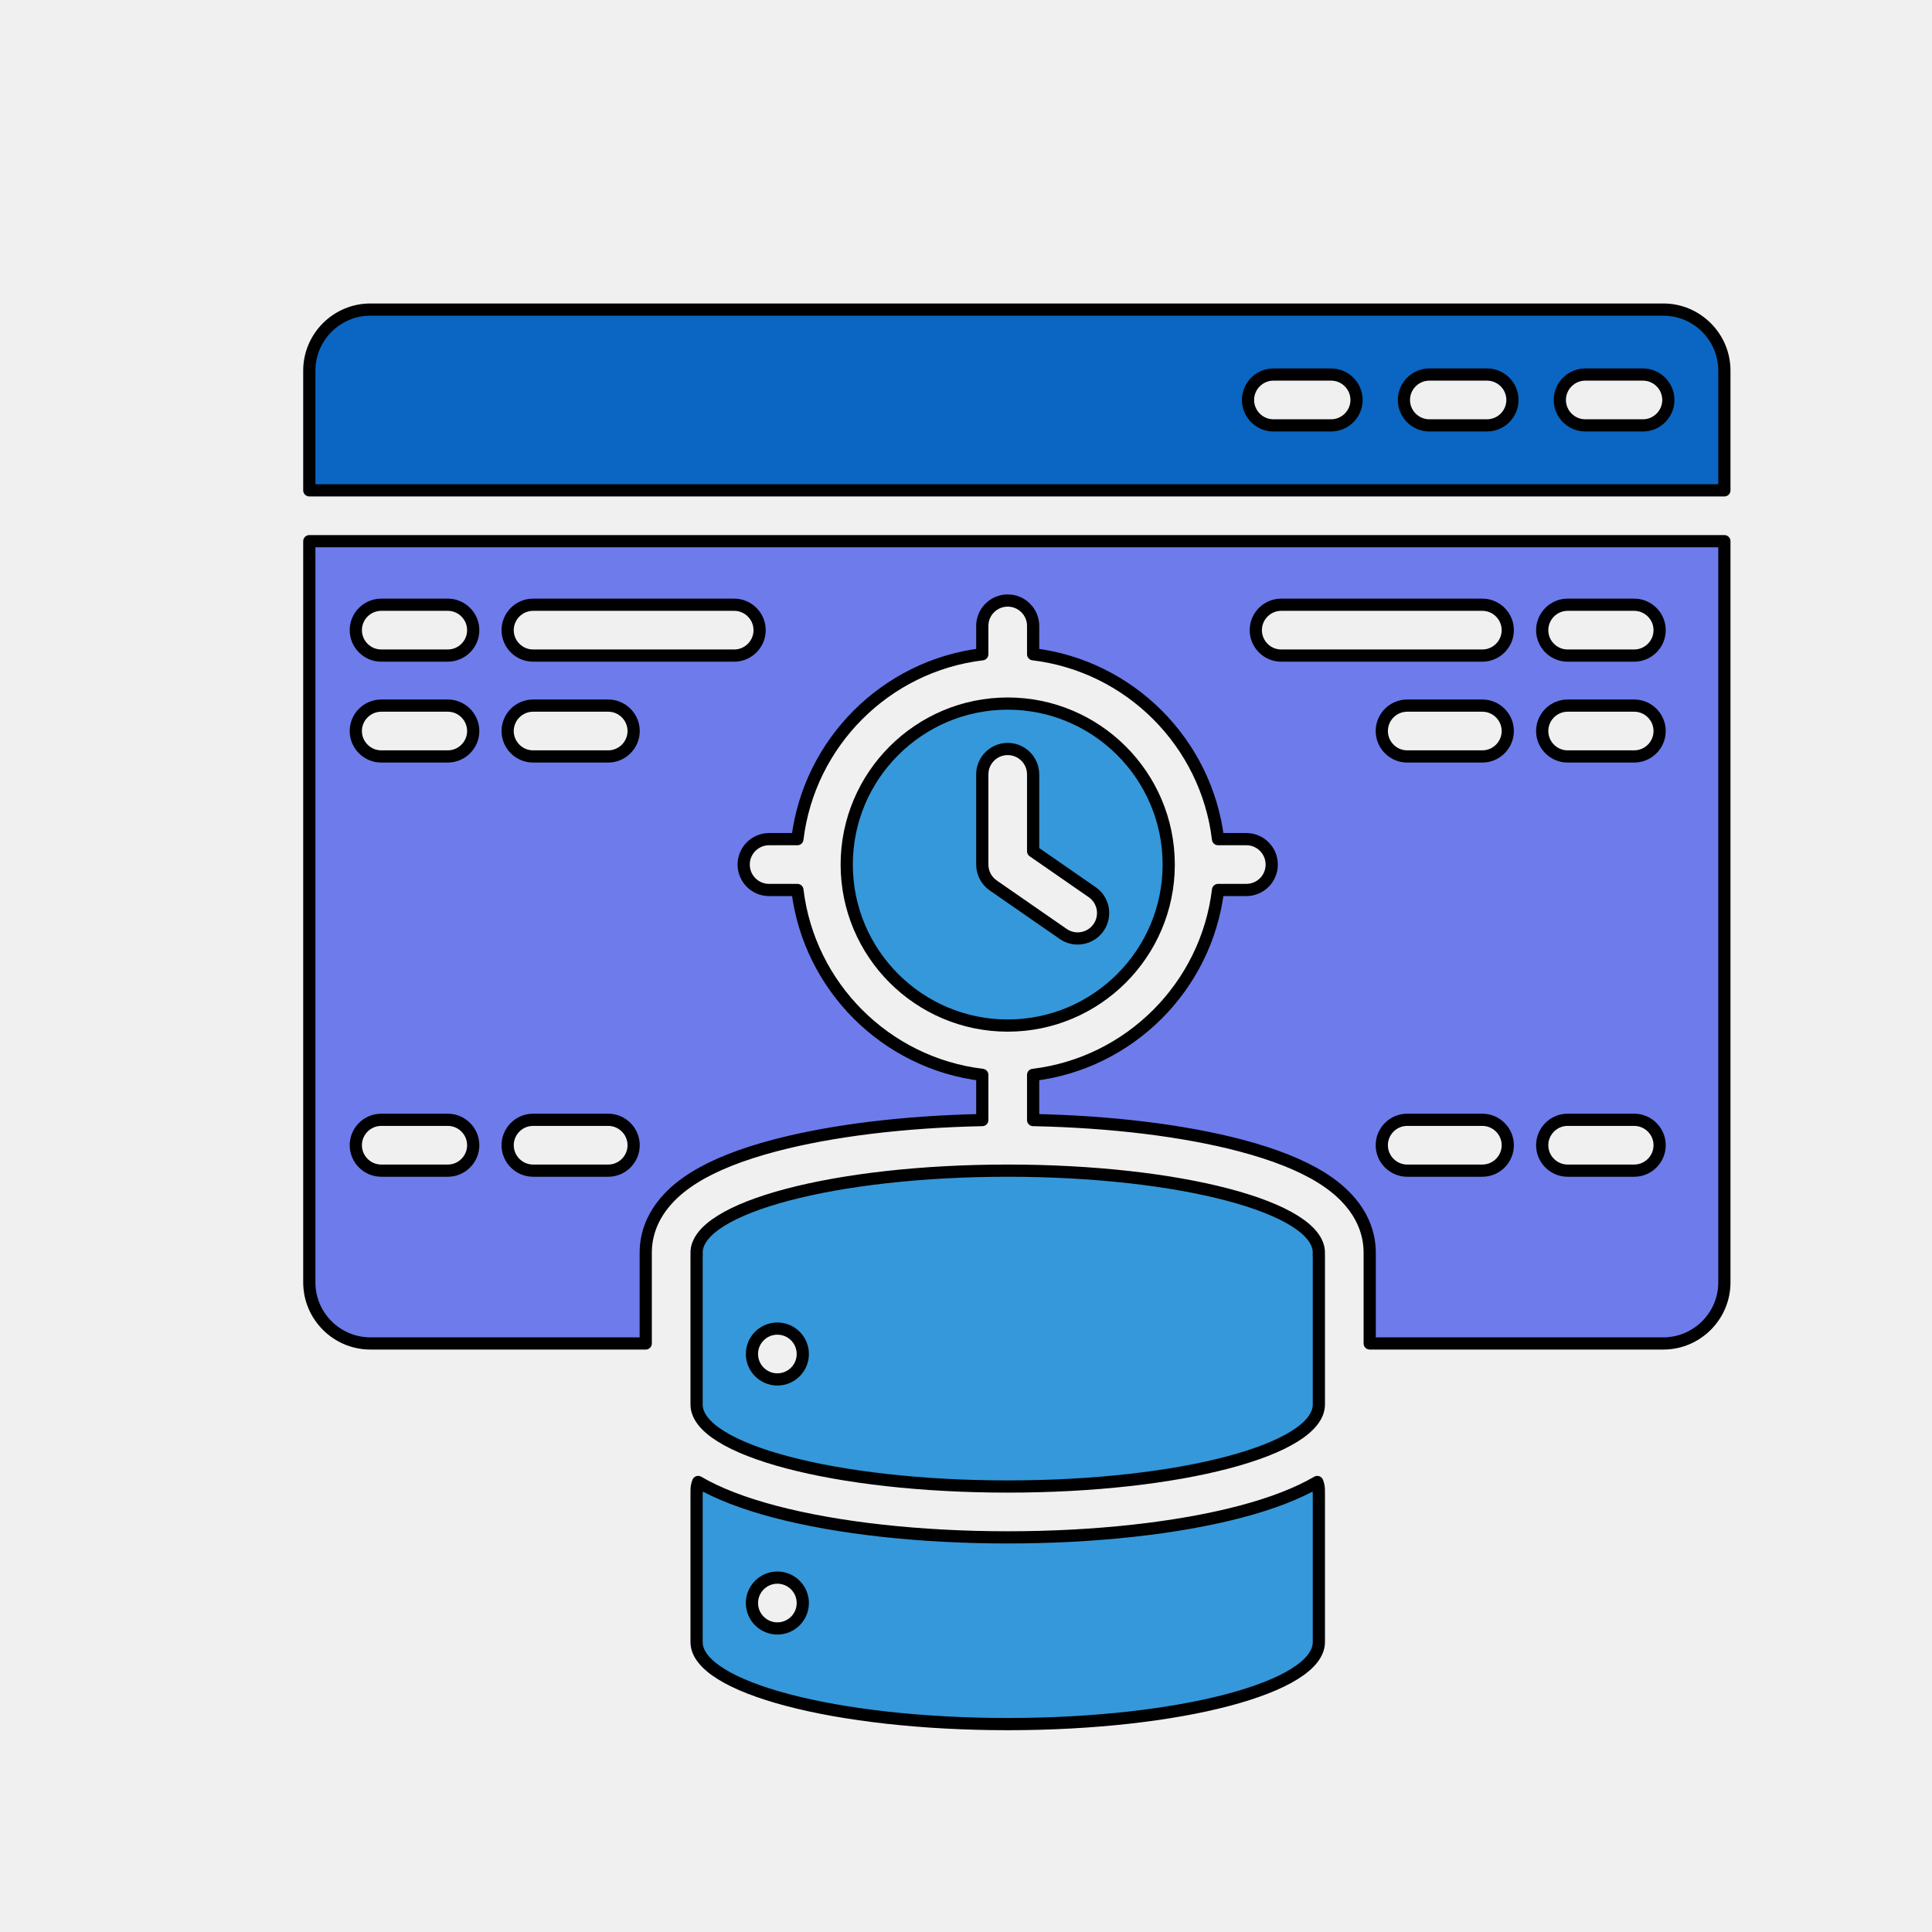
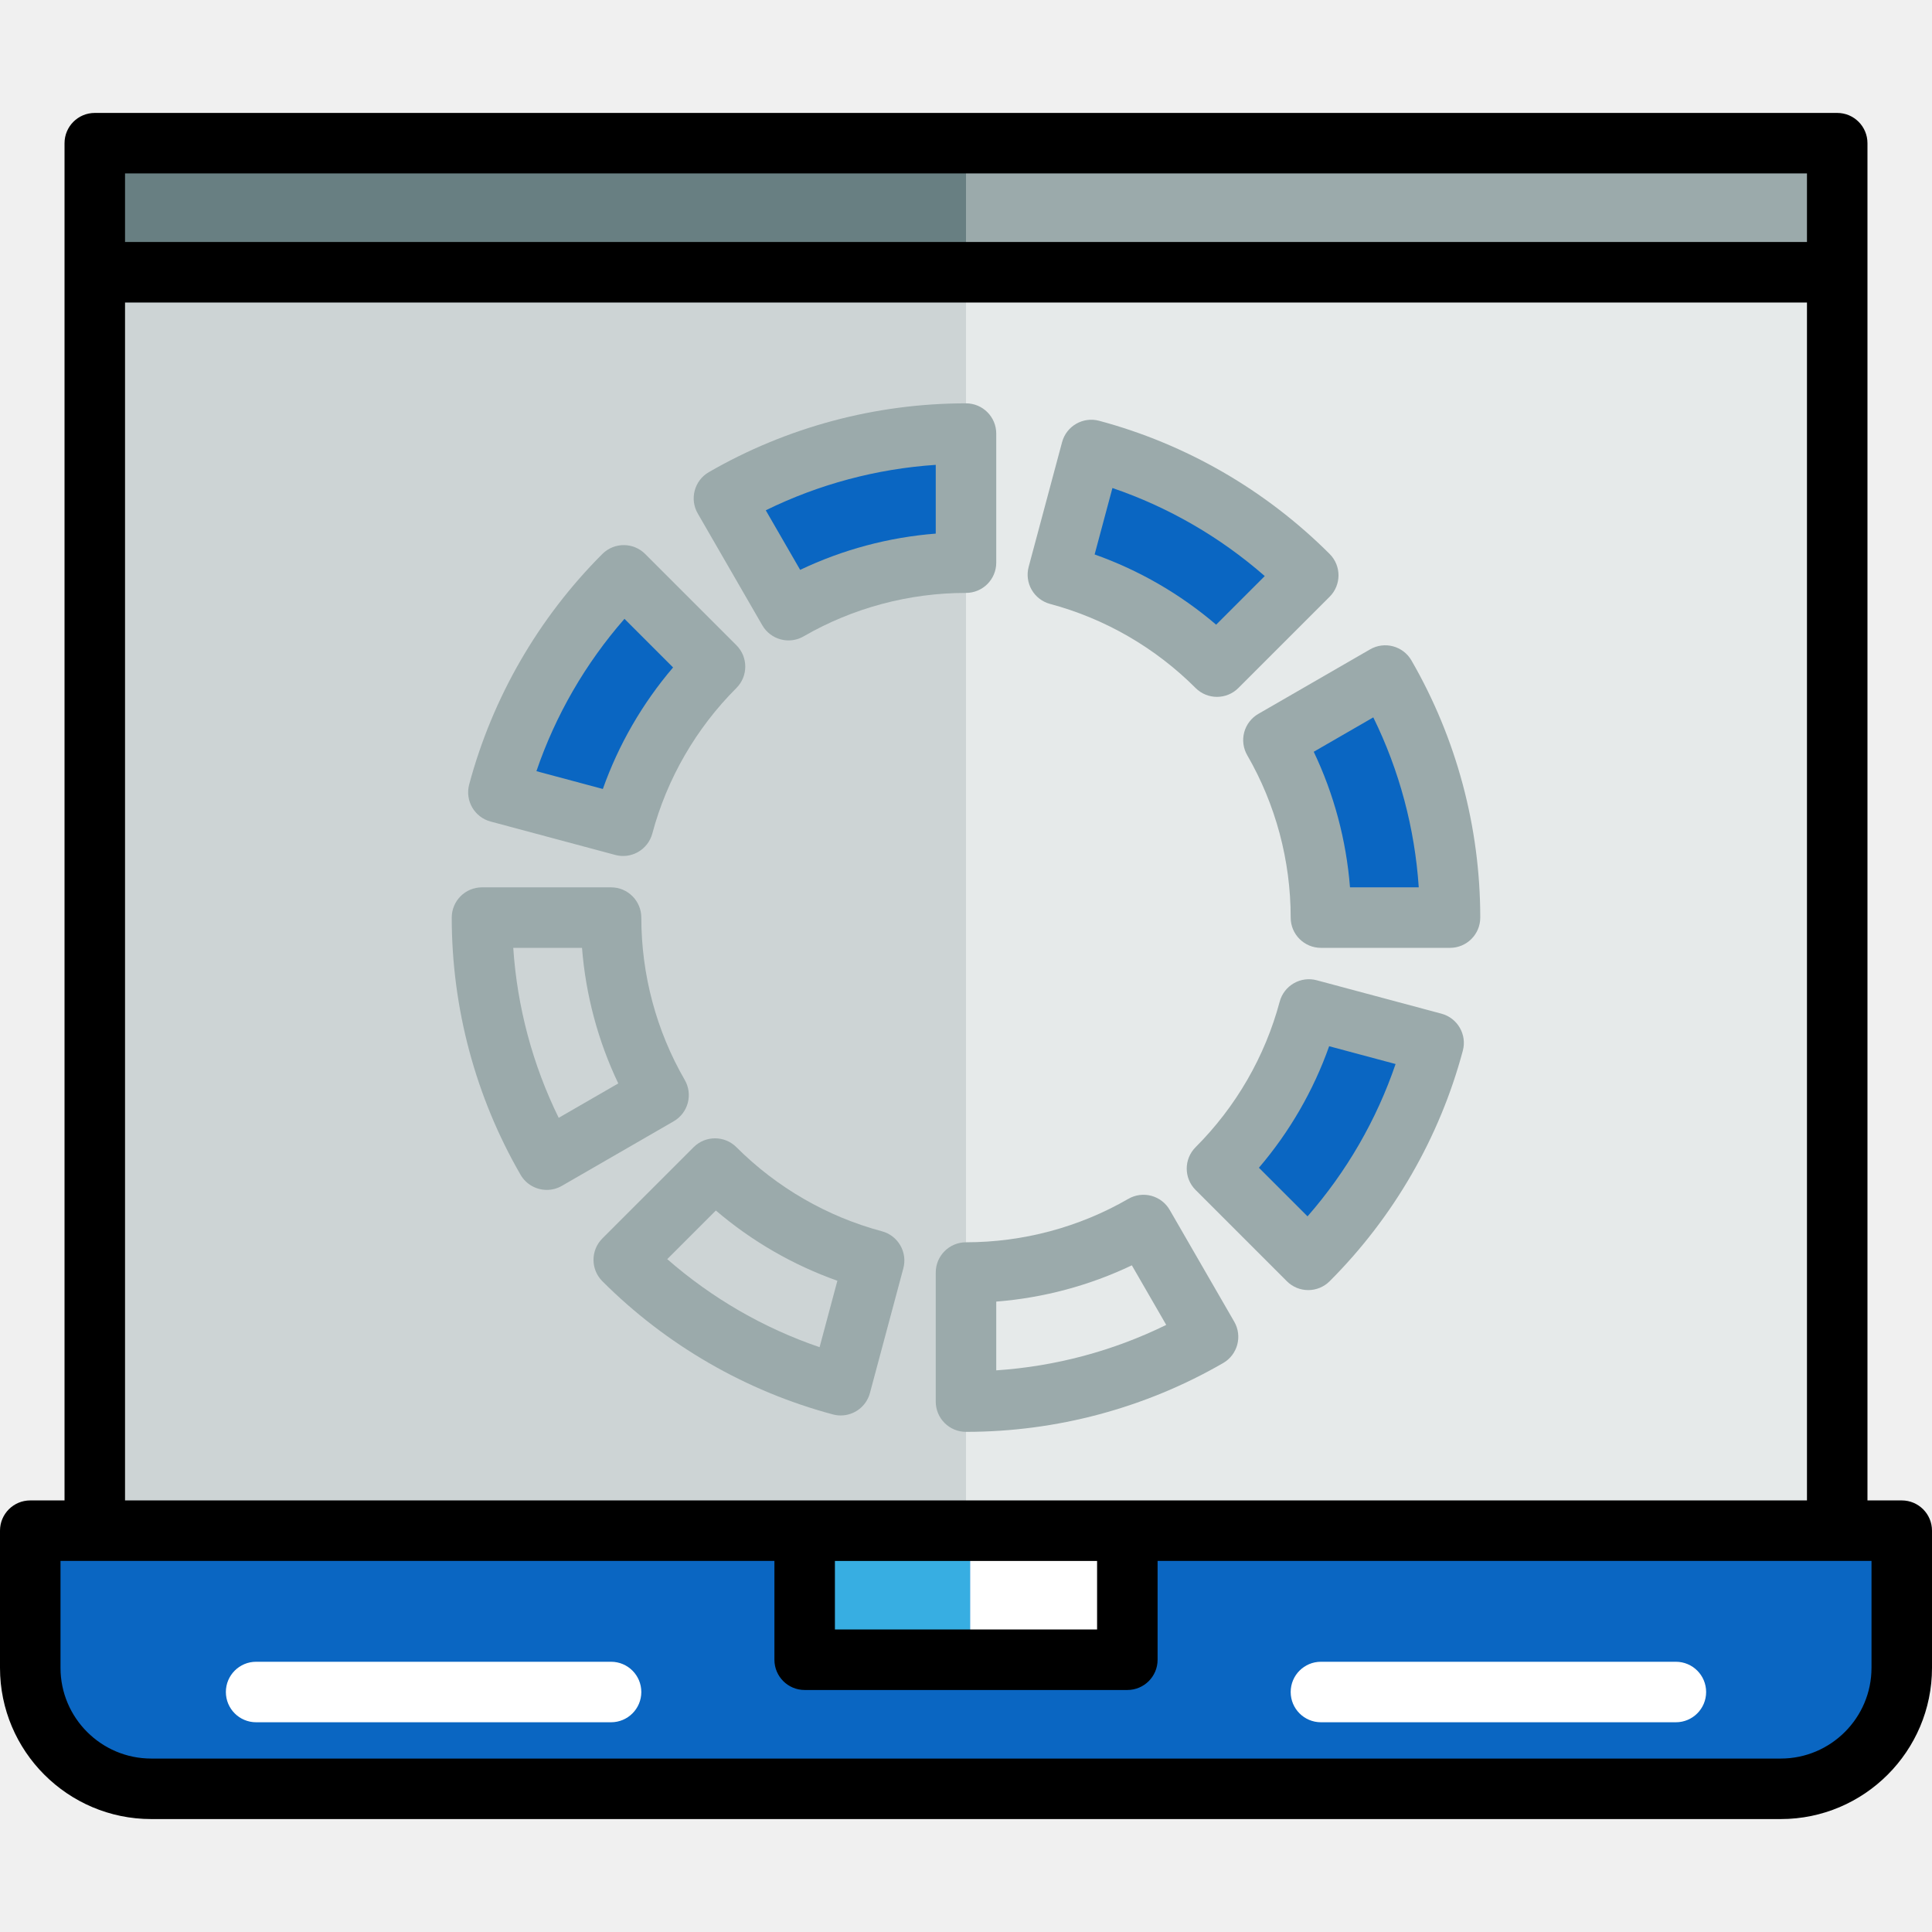
- <svg xmlns="http://www.w3.org/2000/svg" viewBox="0 0 950 950" fill="none">
+ <svg xmlns="http://www.w3.org/2000/svg" viewBox="0 0 512 512" style="enable-background:new 0 0 512 512;" xml:space="preserve">
+   <rect x="25.119" y="37.946" style="fill:#E6EAEA;" width="461.762" height="393.353" />
+   <rect x="25.119" y="37.946" style="fill:#CDD4D5;" width="230.881" height="393.353" />
+   <rect x="25.119" y="37.946" style="fill:#9BAAAB;" width="461.762" height="34.205" />
+   <rect x="25.119" y="37.946" style="fill:#687F82;" width="230.881" height="34.205" />
  <g>
-     <path d="M152.09,182.23v58.88h695.82v-58.88c0-16.5-13.5-30-30-30H182.09   C165.59,152.23,152.09,165.73,152.09,182.23z M767,196.67c0-6.88,5.62-12.5,12.5-12.5h28.37c3.43,0,6.56,1.4,8.83,3.67   c2.26,2.27,3.67,5.39,3.67,8.83c0,6.87-5.63,12.5-12.5,12.5H779.5c-3.44,0-6.56-1.41-8.83-3.67C768.4,203.23,767,200.11,767,196.67   z M690.33,196.67c0-6.88,5.63-12.5,12.5-12.5h28.37c3.44,0,6.56,1.4,8.83,3.67c2.27,2.27,3.67,5.39,3.67,8.83   c0,6.87-5.62,12.5-12.5,12.5h-28.37c-3.43,0-6.56-1.41-8.83-3.67C691.74,203.23,690.33,200.11,690.33,196.67z M613.67,196.67   c0-6.88,5.62-12.5,12.5-12.5h28.37c3.44,0,6.56,1.4,8.83,3.67c2.26,2.27,3.67,5.39,3.67,8.83c0,6.87-5.63,12.5-12.5,12.5h-28.37   c-3.44,0-6.57-1.41-8.83-3.67C615.08,203.23,613.67,200.11,613.67,196.67z" stroke="#000000" stroke-width="6" stroke-linejoin="round" style="fill:#0A66C2;" />
-     <path d="M495.51,575.63c-84.49,0-152.99,18.06-152.99,40.33c0,0.39,0.03,0.77,0.07,1.16h-0.07v73.49   c0,22.28,68.5,40.34,152.99,40.34c84.5,0,153-18.06,153-40.34v-73.49h-0.07c0.04-0.39,0.07-0.77,0.07-1.16   C648.51,593.69,580.01,575.63,495.51,575.63z M382.25,678.29c-6.9,0-12.5-5.6-12.5-12.5c0-6.91,5.6-12.5,12.5-12.5   s12.5,5.59,12.5,12.5C394.75,672.69,389.15,678.29,382.25,678.29z" stroke="#000000" stroke-width="6" stroke-linejoin="round" style="fill:#3498DB;" />
-     <path d="M647.74,728.72c-9.62,5.63-22.28,10.53-37.67,14.59c-30.92,8.15-71.6,12.64-114.56,12.64   c-42.95,0-83.63-4.49-114.55-12.64c-15.4-4.06-28.06-8.96-37.67-14.59c-0.51,1.34-0.77,2.69-0.77,4.07c0,0.38,0.03,0.77,0.07,1.15   h-0.07v73.5c0,22.27,68.5,40.33,152.99,40.33c84.5,0,153-18.06,153-40.33v-73.5h-0.07c0.04-0.38,0.07-0.77,0.07-1.15   C648.51,731.41,648.25,730.06,647.74,728.72z M382.25,800.74c-6.9,0-12.5-5.6-12.5-12.5c0-6.9,5.6-12.5,12.5-12.5   s12.5,5.6,12.5,12.5C394.75,795.14,389.15,800.74,382.25,800.74z" stroke="#000000" stroke-width="6" stroke-linejoin="round" style="fill:#3498DB;" />
-     <path d="M495.51,345.96c-43.65,0-79.16,35.51-79.16,79.16c0,43.66,35.51,79.17,79.16,79.17   c43.6,0,79.07-35.42,79.17-78.99c0-0.06-0.01-0.12-0.01-0.18s0.01-0.12,0.01-0.18C574.58,381.37,539.11,345.96,495.51,345.96z    M540.19,456.08c-2.42,3.5-6.32,5.38-10.28,5.38c-2.46,0-4.94-0.72-7.11-2.22l-34.41-23.84c-3.37-2.34-5.38-6.18-5.38-10.28v-44.33   c0-6.9,5.6-12.5,12.5-12.5c6.91,0,12.5,5.6,12.5,12.5v37.79l29.03,20.11C542.71,442.62,544.13,450.41,540.19,456.08z" stroke="#000000" stroke-width="6" stroke-linejoin="round" style="fill:#3498DB;" />
-     <path d="M152.09,630.6c0,16.5,13.5,30,30,30h135.43v-43.48c0-0.18,0-0.36,0.01-0.54   c-0.01-0.2-0.01-0.41-0.01-0.62c0-10.07,4.13-24.65,23.8-36.91c9.83-6.13,23.17-11.44,39.64-15.78   c27.9-7.36,63.76-11.73,102.05-12.51v-22.22c-47.46-5.71-85.21-43.45-90.91-90.92h-13.92c-6.9,0-12.5-5.59-12.5-12.5   c0-6.9,5.6-12.5,12.5-12.5h13.92c5.7-47.46,43.45-85.21,90.91-90.91v-13.92c0-6.9,5.6-12.5,12.5-12.5c6.91,0,12.5,5.6,12.5,12.5   v13.92c47.47,5.7,85.22,43.45,90.92,90.91h13.9c6.91,0,12.5,5.6,12.5,12.5c0,6.91-5.59,12.5-12.5,12.5h-13.9   c-5.7,47.47-43.45,85.21-90.92,90.92v22.22c38.3,0.78,74.16,5.15,102.06,12.51c16.47,4.34,29.81,9.65,39.64,15.78   c19.67,12.26,23.8,26.84,23.8,36.91c0,0.2,0,0.41-0.01,0.62c0.01,0.18,0.01,0.36,0.01,0.54v43.48h144.4c16.5,0,30-13.5,30-30   V266.11H152.09V630.6z M737.73,571.96c-2.27,2.26-5.39,3.67-8.83,3.67h-36.95c-6.88,0-12.5-5.63-12.5-12.5   c0-3.44,1.41-6.56,3.67-8.83c2.26-2.27,5.39-3.67,8.83-3.67h36.95c6.87,0,12.5,5.62,12.5,12.5   C741.4,566.57,739.99,569.69,737.73,571.96z M737.73,368.29c-2.27,2.26-5.39,3.67-8.83,3.67h-36.95c-6.88,0-12.5-5.63-12.5-12.5   c0-3.44,1.41-6.57,3.67-8.83c2.26-2.26,5.39-3.67,8.83-3.67h36.95c6.87,0,12.5,5.62,12.5,12.5   C741.4,362.89,739.99,366.02,737.73,368.29z M762,301.03c2.26-2.26,5.39-3.67,8.83-3.67h32.74c6.87,0,12.5,5.63,12.5,12.5   c0,3.44-1.41,6.57-3.67,8.83c-2.27,2.26-5.4,3.67-8.83,3.67h-32.74c-6.88,0-12.5-5.62-12.5-12.5   C758.33,306.43,759.74,303.3,762,301.03z M762,350.63c2.26-2.26,5.39-3.67,8.83-3.67h32.74c6.87,0,12.5,5.62,12.5,12.5   c0,3.43-1.41,6.56-3.67,8.83c-2.27,2.26-5.4,3.67-8.83,3.67h-32.74c-6.88,0-12.5-5.63-12.5-12.5   C758.33,356.02,759.74,352.89,762,350.63z M762,554.3c2.26-2.27,5.39-3.67,8.83-3.67h32.74c6.87,0,12.5,5.62,12.5,12.5   c0,3.44-1.41,6.56-3.67,8.83c-2.27,2.26-5.4,3.67-8.83,3.67h-32.74c-6.88,0-12.5-5.63-12.5-12.5   C758.33,559.69,759.74,556.57,762,554.3z M621.17,301.03c2.27-2.26,5.39-3.67,8.83-3.67h98.9c6.87,0,12.5,5.63,12.5,12.5   c0,3.44-1.41,6.57-3.67,8.83c-2.27,2.26-5.39,3.67-8.83,3.67H630c-6.88,0-12.5-5.62-12.5-12.5   C617.5,306.43,618.9,303.3,621.17,301.03z M253.29,301.03c2.27-2.26,5.39-3.67,8.83-3.67h98.9c6.88,0,12.5,5.63,12.5,12.5   c0,3.44-1.4,6.57-3.67,8.83s-5.39,3.67-8.83,3.67h-98.9c-6.87,0-12.5-5.62-12.5-12.5C249.62,306.43,251.03,303.3,253.29,301.03z    M253.29,350.63c2.27-2.26,5.39-3.67,8.83-3.67h36.95c6.88,0,12.5,5.62,12.5,12.5c0,3.43-1.41,6.56-3.67,8.83   c-2.26,2.26-5.39,3.67-8.83,3.67h-36.95c-6.87,0-12.5-5.63-12.5-12.5C249.62,356.02,251.03,352.89,253.29,350.63z M253.29,554.3   c2.27-2.27,5.39-3.67,8.83-3.67h36.95c6.88,0,12.5,5.62,12.5,12.5c0,3.44-1.41,6.56-3.67,8.83c-2.26,2.26-5.39,3.67-8.83,3.67   h-36.95c-6.87,0-12.5-5.63-12.5-12.5C249.62,559.69,251.03,556.57,253.29,554.3z M178.63,301.03c2.27-2.26,5.39-3.67,8.83-3.67   h32.73c6.88,0,12.5,5.63,12.5,12.5c0,3.44-1.41,6.57-3.67,8.83c-2.26,2.26-5.39,3.67-8.83,3.67h-32.73c-6.88,0-12.5-5.62-12.5-12.5   C174.96,306.43,176.36,303.3,178.63,301.03z M178.63,350.63c2.27-2.26,5.39-3.67,8.83-3.67h32.73c6.88,0,12.5,5.62,12.5,12.5   c0,3.43-1.41,6.56-3.67,8.83c-2.26,2.26-5.39,3.67-8.83,3.67h-32.73c-6.88,0-12.5-5.63-12.5-12.5   C174.96,356.02,176.36,352.89,178.63,350.63z M178.63,554.3c2.27-2.27,5.39-3.67,8.83-3.67h32.73c6.88,0,12.5,5.62,12.5,12.5   c0,3.44-1.41,6.56-3.67,8.83c-2.26,2.26-5.39,3.67-8.83,3.67h-32.73c-6.88,0-12.5-5.63-12.5-12.5   C174.96,559.69,176.36,556.57,178.63,554.3z" stroke="#000000" stroke-width="6" stroke-linejoin="round" style="fill:#6D7BEB;" />
+     <path style="fill:#0a66c2;" d="M471.917,474.054H40.084c-17.71,0-32.067-14.356-32.067-32.067v-36.342h495.967v36.342   C503.983,459.698,489.627,474.054,471.917,474.054z" />
+     <rect x="213.244" y="405.645" style="fill:white;" width="85.511" height="34.205" />
  </g>
+   <path style="fill:#0a66c2;" d="M8.017,405.645v36.342c0,17.71,14.356,32.067,32.067,32.067h216.985v-68.409H8.017z" />
+   <rect x="213.244" y="405.645" style="fill:#37AEE2;" width="43.825" height="34.205" />
+   <g>
+     <path style="fill:#FFFFFF;" d="M444.125,456.418h-94.063c-4.428,0-8.017-3.588-8.017-8.017s3.588-8.017,8.017-8.017h94.063   c4.428,0,8.017,3.588,8.017,8.017S448.554,456.418,444.125,456.418z" />
+     <path style="fill:#FFFFFF;" d="M161.937,456.418H67.875c-4.428,0-8.017-3.588-8.017-8.017s3.588-8.017,8.017-8.017h94.063   c4.428,0,8.017,3.588,8.017,8.017S166.366,456.418,161.937,456.418z" />
+   </g>
+   <g>
+     <path style="fill:#0a66c2;" d="M379.919,276.377l-33.045-8.855c-4.327,16.189-12.858,30.66-24.361,42.163l24.186,24.186   C362.385,318.186,374.018,298.452,379.919,276.377z" />
+     <path style="fill:#0a66c2;" d="M189.488,176.661l-24.186-24.186c-15.686,15.686-27.32,35.419-33.22,57.495l33.045,8.855   C169.454,202.634,177.985,188.164,189.488,176.661z" />
+     <path style="fill:#0a66c2;" d="M367.102,179.028l-29.628,17.106c8.388,14.507,12.588,30.772,12.587,47.04h34.205   C384.267,220.989,378.54,198.81,367.102,179.028z" />
+     <path style="fill:#0a66c2;" d="M289.204,119.254l-8.855,33.045c16.189,4.327,30.66,12.858,42.163,24.361l24.186-24.186   C331.013,136.788,311.279,125.156,289.204,119.254z" />
+     <path style="fill:#0a66c2;" d="M191.855,132.071l17.106,29.628c14.507-8.388,30.772-12.588,47.04-12.587v-34.205   C233.816,114.906,211.637,120.633,191.855,132.071z" />
+   </g>
+   <g>
+ 	
+ </g>
+   <g>
+     <path style="fill:#9BAAAB;" d="M346.699,341.889c-2.051,0-4.103-0.782-5.669-2.347l-24.186-24.186   c-3.131-3.132-3.131-8.207,0-11.338c10.695-10.694,18.401-24.029,22.285-38.564c0.55-2.055,1.892-3.807,3.735-4.872   c1.842-1.066,4.032-1.356,6.085-0.802l33.045,8.854c4.275,1.145,6.812,5.538,5.67,9.814c-6.158,23.034-18.363,44.159-35.296,61.094   C350.801,341.105,348.75,341.889,346.699,341.889z M333.627,309.464l12.882,12.882c10.345-11.823,18.283-25.557,23.334-40.369   l-17.605-4.717C348.072,289.019,341.755,299.948,333.627,309.464z" />
+     <path style="fill:#9BAAAB;" d="M165.126,226.841c-0.695,0-1.393-0.09-2.075-0.274l-33.045-8.854   c-4.274-1.145-6.812-5.538-5.67-9.814c6.158-23.034,18.363-44.159,35.296-61.094c3.132-3.13,8.207-3.13,11.338,0l24.186,24.186   c3.131,3.132,3.131,8.207,0,11.338c-10.695,10.694-18.401,24.029-22.285,38.564c-0.55,2.055-1.893,3.807-3.735,4.872   C167.907,226.476,166.522,226.841,165.126,226.841z M142.156,204.369l17.605,4.717c4.167-11.759,10.484-22.688,18.612-32.204   L165.49,164C155.146,175.823,147.207,189.559,142.156,204.369z" />
+     <path style="fill:#9BAAAB;" d="M384.267,251.19h-34.205c-4.428,0-8.017-3.588-8.017-8.017c0-15.123-3.981-30.001-11.512-43.027   c-1.065-1.842-1.354-4.03-0.804-6.085c0.551-2.054,1.894-3.806,3.736-4.87l29.628-17.106c3.832-2.213,8.734-0.902,10.949,2.93   c11.934,20.641,18.242,44.21,18.242,68.158C392.284,247.602,388.696,251.19,384.267,251.19z M357.764,235.157h18.219   c-1.045-15.674-5.142-31-12.045-45.045l-15.785,9.113C353.521,210.485,356.783,222.683,357.764,235.157z" />
+     <path style="fill:#9BAAAB;" d="M322.513,184.677c-2.051,0-4.103-0.782-5.669-2.347c-10.694-10.695-24.029-18.401-38.564-22.285   c-2.056-0.55-3.807-1.893-4.872-3.735c-1.064-1.842-1.353-4.031-0.802-6.085l8.854-33.045c1.145-4.275,5.543-6.808,9.814-5.67   c23.034,6.158,44.159,18.363,61.094,35.296c3.131,3.132,3.131,8.207,0,11.338l-24.186,24.186   C326.616,183.895,324.564,184.677,322.513,184.677z M290.087,146.934c11.759,4.167,22.688,10.484,32.204,18.612l12.882-12.882   c-11.823-10.345-25.557-18.283-40.369-23.334L290.087,146.934z" />
+     <path style="fill:#9BAAAB;" d="M208.96,169.715c-0.694,0-1.391-0.09-2.073-0.273c-2.054-0.55-3.806-1.893-4.87-3.736   l-17.106-29.628c-2.213-3.833-0.901-8.734,2.93-10.949c20.64-11.933,44.209-18.241,68.158-18.241c4.428,0,8.017,3.588,8.017,8.017   v34.205c0,4.428-3.588,8.017-8.017,8.017c-15.123,0-30.001,3.981-43.027,11.512C211.742,169.35,210.357,169.715,208.96,169.715z    M202.938,135.235l9.113,15.785c11.26-5.367,23.457-8.629,35.931-9.61v-18.22C232.309,124.235,216.983,128.333,202.938,135.235z" />
+     <path style="fill:#9BAAAB;" d="M256,379.457c-4.428,0-8.017-3.588-8.017-8.017v-34.205c0-4.428,3.588-8.017,8.017-8.017   c15.123,0,30.001-3.981,43.027-11.512c1.843-1.065,4.03-1.355,6.085-0.804c2.054,0.551,3.806,1.894,4.87,3.736l17.105,29.628   c2.213,3.833,0.901,8.734-2.93,10.949C303.518,373.15,279.949,379.457,256,379.457z M264.017,344.937v18.219   c15.674-1.045,31-5.142,45.045-12.045l-9.113-15.785C288.688,340.694,276.491,343.956,264.017,344.937z" />
+     <path style="fill:#9BAAAB;" d="M222.801,375.111c-0.686,0-1.382-0.089-2.075-0.274c-23.034-6.158-44.159-18.363-61.094-35.296   c-3.131-3.132-3.131-8.207,0-11.339l24.186-24.186c3.132-3.13,8.207-3.13,11.338,0c10.693,10.693,24.029,18.4,38.564,22.286   c2.055,0.549,3.808,1.892,4.872,3.734c1.064,1.842,1.353,4.031,0.802,6.085l-8.854,33.045   C229.58,372.749,226.341,375.111,222.801,375.111z M176.828,333.683c11.823,10.345,25.557,18.283,40.369,23.334l4.717-17.605   c-11.758-4.168-22.689-10.486-32.204-18.612L176.828,333.683z" />
+     <path style="fill:#9BAAAB;" d="M144.905,315.336c-2.77,0-5.461-1.436-6.948-4.005c-11.933-20.64-18.241-44.209-18.241-68.158   c0-4.428,3.588-8.017,8.017-8.017h34.205c4.428,0,8.017,3.588,8.017,8.017c0,15.123,3.981,30.001,11.512,43.027   c1.065,1.842,1.354,4.031,0.804,6.085s-1.893,3.806-3.736,4.87l-29.628,17.105C147.644,314.99,146.265,315.336,144.905,315.336z    M136.017,251.19c1.044,15.674,5.142,31,12.045,45.045l15.785-9.113c-5.367-11.26-8.629-23.457-9.61-35.931h-18.22V251.19z" />
+   </g>
+   <path d="M503.983,397.628h-9.086V72.15V37.946c0-4.428-3.588-8.017-8.017-8.017H25.119c-4.428,0-8.017,3.588-8.017,8.017V72.15  v325.478H8.017c-4.428,0-8.017,3.588-8.017,8.017v36.342c0,22.103,17.981,40.083,40.084,40.083h431.833  c22.103,0,40.083-17.981,40.083-40.083v-36.342C512,401.217,508.412,397.628,503.983,397.628z M221.261,413.662h69.478v18.171  h-69.478V413.662z M298.756,397.628h-85.511H33.136V80.167h445.729v317.461H298.756z M478.864,45.962v18.171H33.136V45.962H478.864z   M495.967,441.987c0,13.261-10.789,24.05-24.05,24.05H40.084c-13.261,0-24.05-10.789-24.05-24.05v-28.326h9.086h180.109v26.188  c0,4.428,3.588,8.017,8.017,8.017h85.511c4.428,0,8.017-3.588,8.017-8.017v-26.188h180.109h9.086V441.987z" />
</svg>
